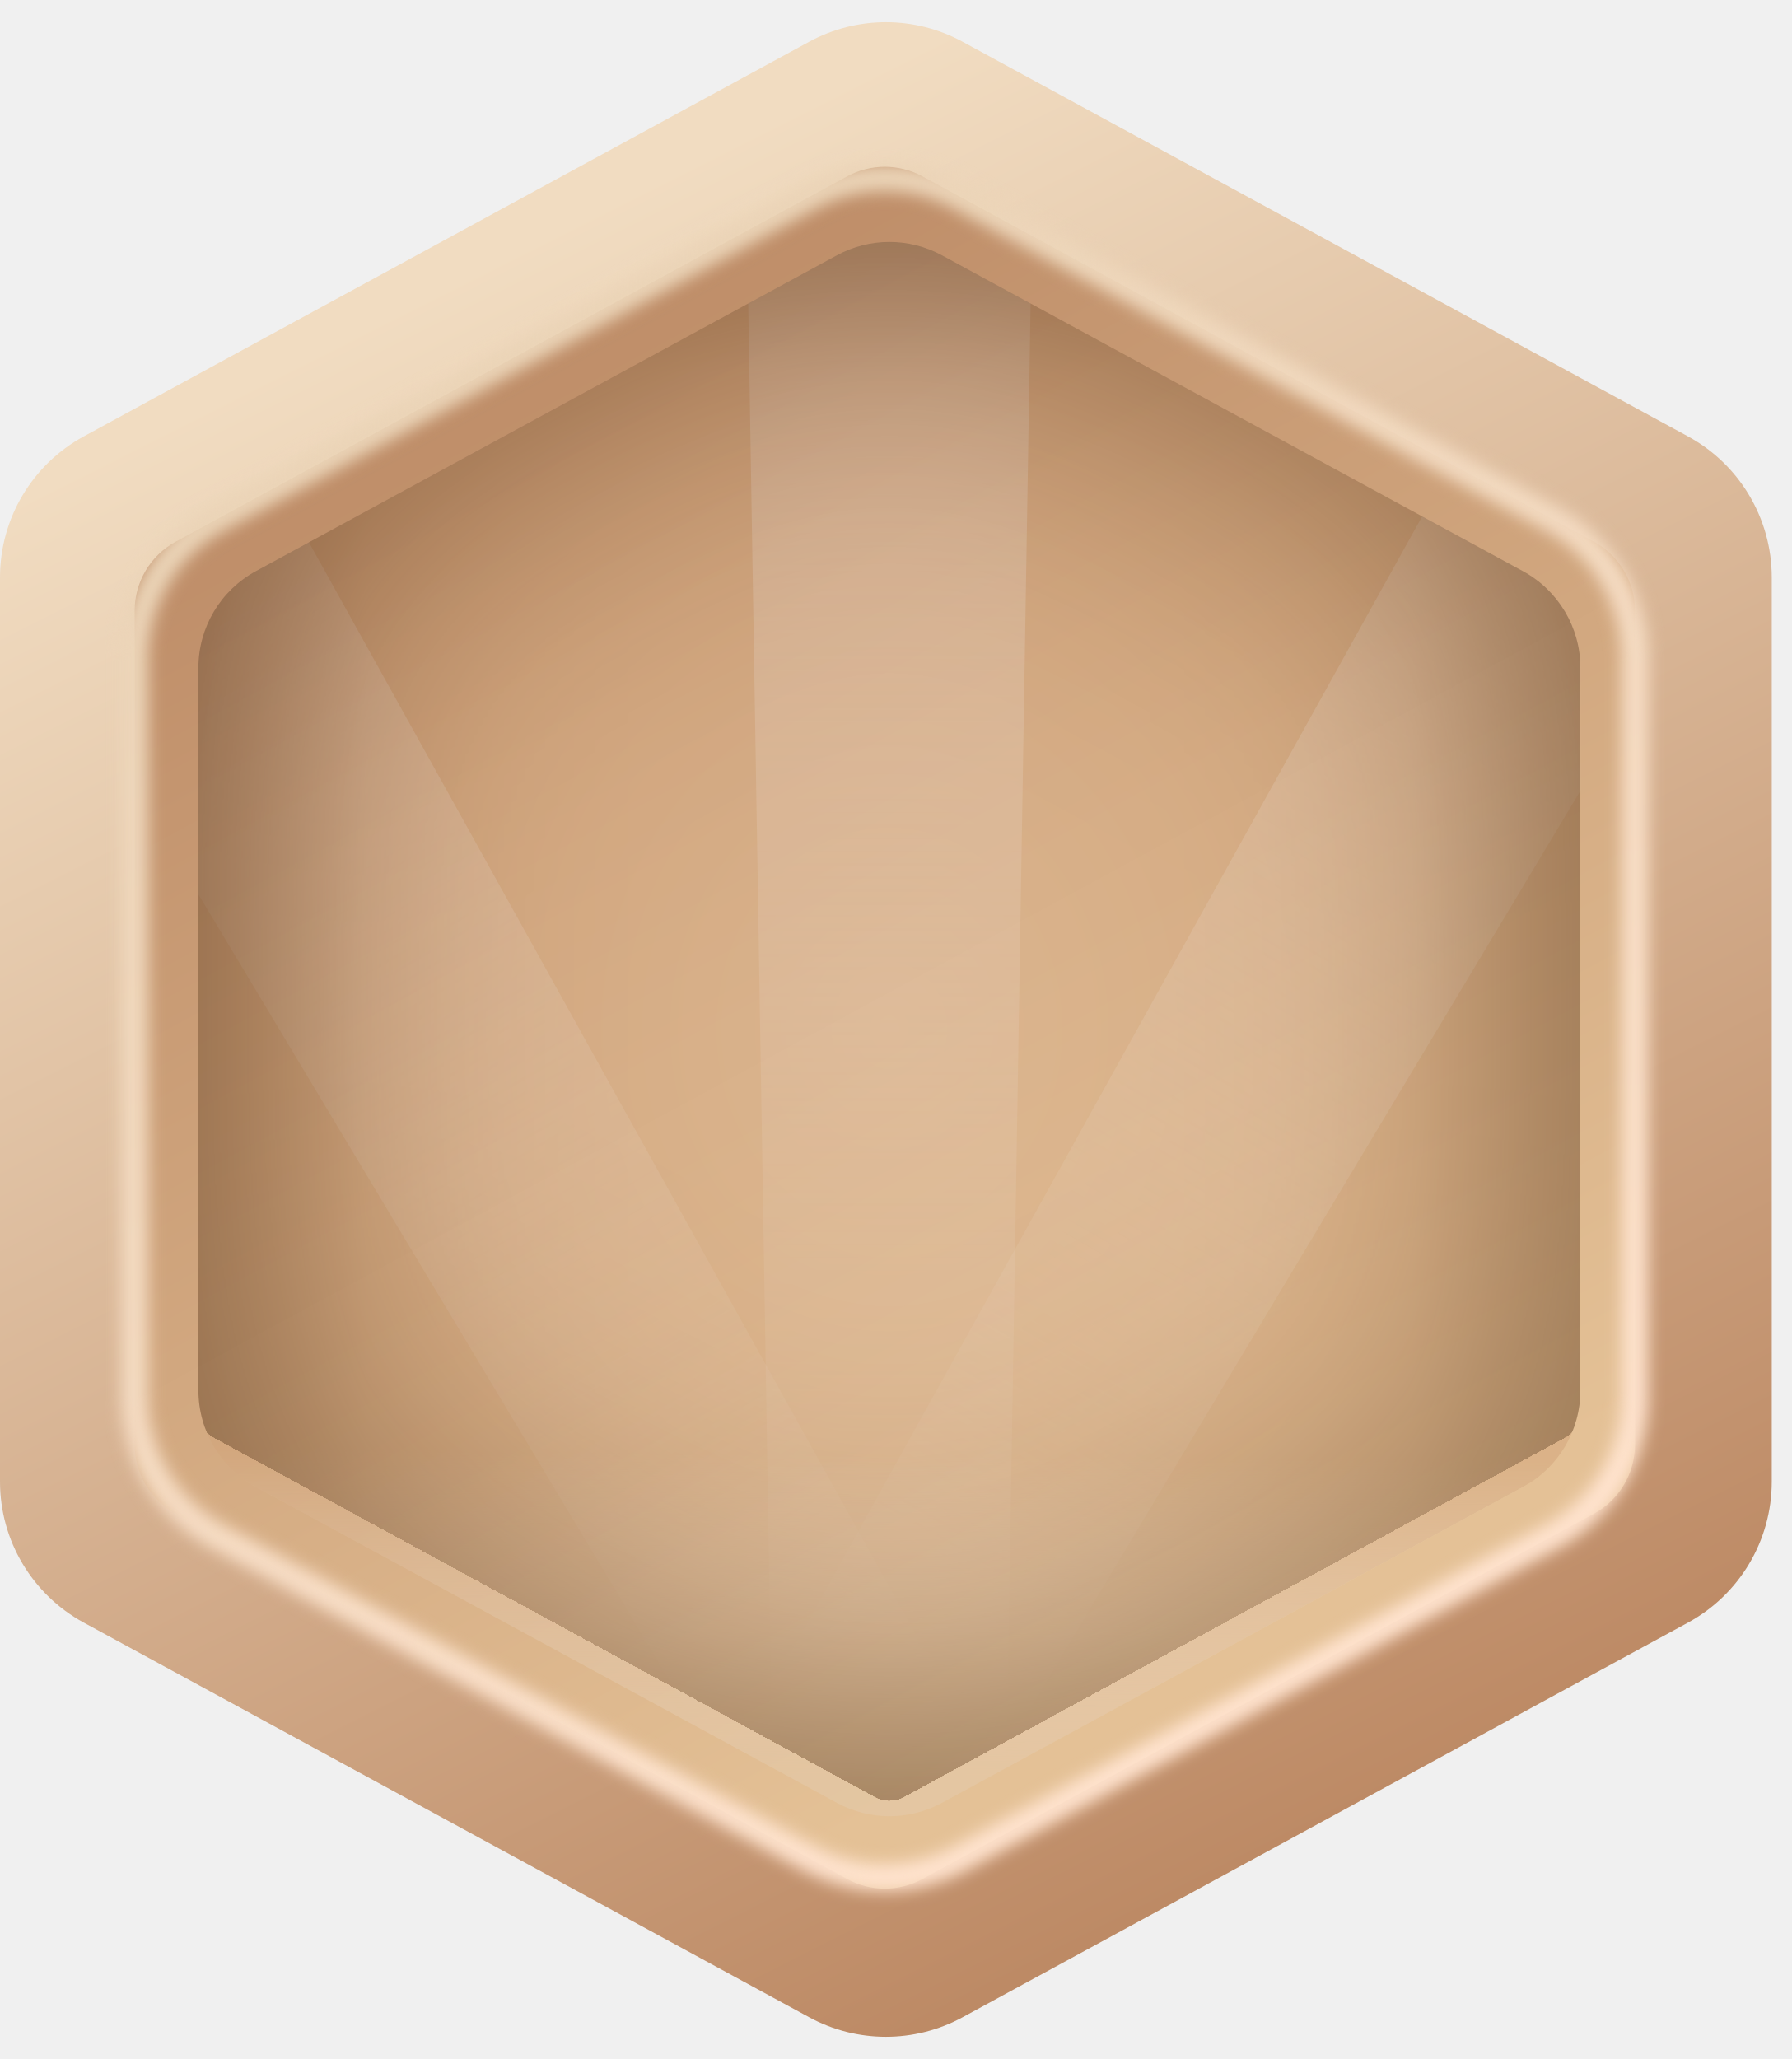
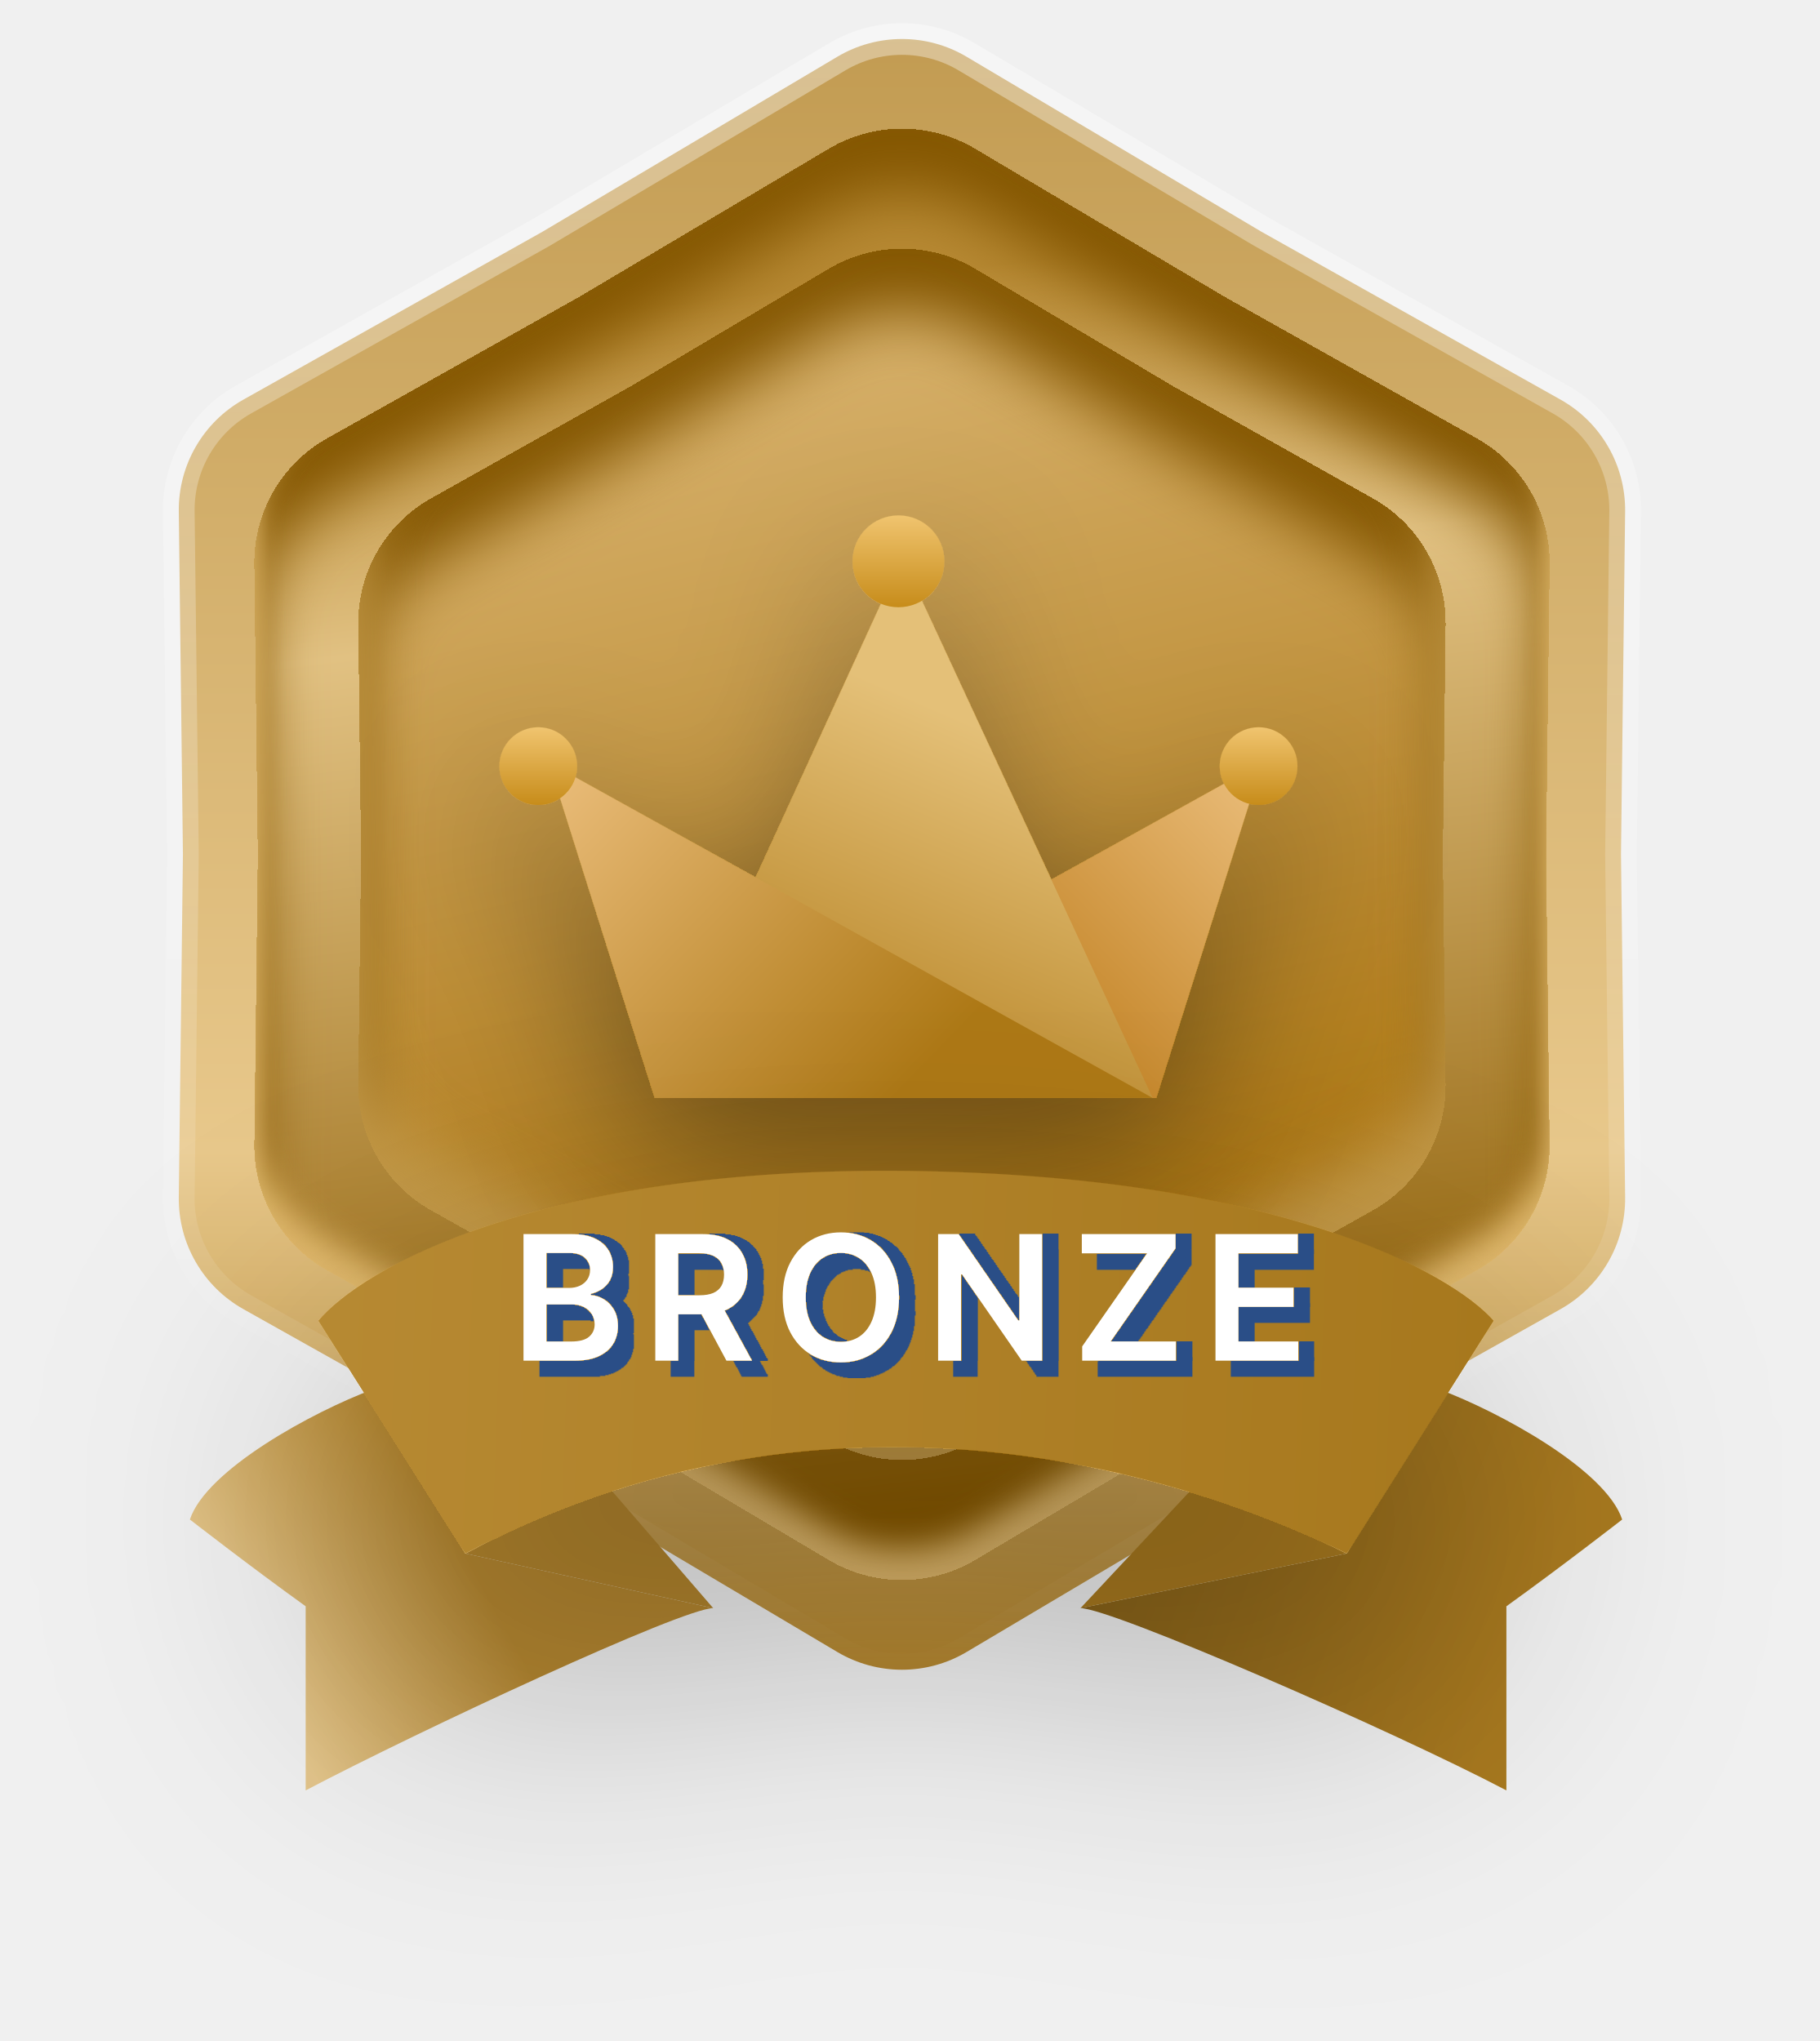
- <svg xmlns="http://www.w3.org/2000/svg" width="67" height="77" viewBox="0 0 67 77" fill="none">
-   <path d="M30.265 1.56L3.133 16.319C1.202 17.37 9.17494e-06 19.392 8.66547e-06 21.59L0 55.41C0 57.608 1.202 59.63 3.133 60.681L30.265 75.44C32.053 76.413 34.211 76.413 35.999 75.44L63.131 60.681C65.062 59.63 66.264 57.608 66.264 55.41L66.264 21.59C66.264 19.392 65.062 17.37 63.131 16.319L35.999 1.56C34.211 0.587 32.053 0.587 30.265 1.56Z" fill="url(#paint0_linear_1074_1736)" />
-   <path d="M31.687 6.595L6.571 20.258C5.625 20.773 5.036 21.764 5.036 22.841L5.036 54.025C5.036 55.102 5.625 56.093 6.571 56.608L31.687 70.27C32.563 70.747 33.621 70.747 34.497 70.27L59.613 56.608C60.559 56.093 61.148 55.102 61.148 54.025L61.148 22.841C61.148 21.764 60.559 20.773 59.613 20.258L34.497 6.595C33.621 6.119 32.563 6.119 31.687 6.595Z" fill="url(#paint1_linear_1074_1736)" />
-   <g filter="url(#filter0_f_1074_1736)">
-     <path d="M30.254 7.375L8.138 19.406C6.226 20.446 5.036 22.448 5.036 24.624L5.036 52.242C5.036 54.418 6.226 56.42 8.138 57.46L30.254 69.491C32.024 70.453 34.161 70.453 35.931 69.491L58.047 57.46C59.959 56.42 61.148 54.418 61.148 52.242L61.148 24.624C61.148 22.448 59.959 20.446 58.047 19.406L35.931 7.375C34.161 6.412 32.024 6.412 30.254 7.375Z" stroke="url(#paint2_linear_1074_1736)" />
+ <svg xmlns="http://www.w3.org/2000/svg" width="115" height="129" viewBox="0 0 115 129" fill="none">
+   <path d="M79.71 14.642L79.72 14.648L79.731 14.654L98.618 25.257C101.17 26.69 102.736 29.402 102.701 32.329L102.44 53.988L102.44 54L102.44 54.012L102.701 75.671C102.736 78.598 101.17 81.31 98.618 82.743L79.731 93.346L79.72 93.352L79.71 93.358L61.083 104.414C58.566 105.908 55.434 105.908 52.917 104.414L34.29 93.358L34.28 93.352L34.27 93.346L15.382 82.743C12.83 81.31 11.264 78.598 11.299 75.671L11.56 54.012L11.56 54L11.56 53.988L11.299 32.329C11.264 29.402 12.83 26.69 15.382 25.257L34.27 14.654L34.28 14.648L34.29 14.642L52.917 3.586C55.434 2.092 58.566 2.092 61.083 3.586L79.71 14.642Z" fill="url(#paint0_linear_1265_1764)" stroke="url(#paint1_linear_1265_1764)" stroke-width="2" />
+   <g filter="url(#filter0_ii_1265_1764)">
+     <path d="M52.407 9.421C55.238 7.74 58.762 7.74 61.594 9.421L77.342 18.768L93.31 27.732C96.182 29.344 97.943 32.396 97.904 35.689L97.683 54L97.904 72.312C97.943 75.604 96.182 78.656 93.31 80.268L77.342 89.233L61.594 98.579C58.762 100.26 55.238 100.26 52.407 98.579L36.659 89.233L20.69 80.268C17.819 78.656 16.057 75.604 16.096 72.312L16.317 54L16.096 35.689C16.057 32.396 17.819 29.344 20.69 27.732L36.659 18.768L52.407 9.421Z" fill="url(#paint2_linear_1265_1764)" />
  </g>
-   <g opacity="0.5">
-     <mask id="mask0_1074_1736" style="mask-type:alpha" maskUnits="userSpaceOnUse" x="7" y="9" width="53" height="59">
-       <path d="M31.301 9.548L9.568 21.36C8.245 22.079 7.421 23.465 7.421 24.971L7.421 51.998C7.421 53.504 8.245 54.89 9.568 55.609L31.301 67.421C32.525 68.086 34.003 68.086 35.227 67.421L56.959 55.609C58.283 54.89 59.107 53.504 59.107 51.998L59.107 24.971C59.107 23.465 58.283 22.079 56.959 21.36L35.227 9.548C34.003 8.883 32.525 8.883 31.301 9.548Z" fill="#A6D3DE" />
-     </mask>
-     <g mask="url(#mask0_1074_1736)">
-       <path d="M33.264 8.481L7.421 22.527L7.421 54.442L33.264 68.487L59.107 54.442L59.107 22.527L33.264 8.481Z" fill="url(#paint3_radial_1074_1736)" />
-       <path opacity="0.5" d="M28.944 69.673L27.917 7.293H38.611L37.584 69.673H28.944Z" fill="url(#paint4_linear_1074_1736)" />
-       <path opacity="0.5" d="M28.806 69.12L-3.272 15.611L5.988 10.264L36.289 64.799L28.806 69.12Z" fill="url(#paint5_linear_1074_1736)" />
-       <path opacity="0.5" d="M27.915 64.8L58.216 10.264L67.477 15.611L35.398 69.12L27.915 64.8Z" fill="url(#paint6_linear_1074_1736)" />
-       <rect x="7.421" y="34.919" width="51.686" height="33.566" fill="url(#paint7_linear_1074_1736)" />
-       <g filter="url(#filter1_i_1074_1736)">
-         <path d="M32.734 7.77L8.001 21.212C7.643 21.406 7.421 21.78 7.421 22.187L7.421 52.782C7.421 53.188 7.643 53.563 8.001 53.757L32.734 67.199C33.064 67.379 33.463 67.379 33.794 67.199L58.527 53.757C58.884 53.563 59.107 53.188 59.107 52.782L59.107 22.187C59.107 21.78 58.884 21.406 58.527 21.212L33.794 7.77C33.463 7.59 33.064 7.59 32.734 7.77Z" fill="#F5C4AF" fill-opacity="0.03" />
-       </g>
-     </g>
+   <g filter="url(#filter1_ii_1265_1764)">
+     <path d="M52.406 17.007C55.237 15.326 58.761 15.326 61.593 17.007L74.079 24.417L86.739 31.525C89.611 33.137 91.372 36.188 91.333 39.481L91.158 53.999L91.333 68.517C91.372 71.81 89.611 74.862 86.739 76.474L74.079 83.581L61.593 90.992C58.761 92.673 55.237 92.673 52.406 90.992L39.92 83.581L27.26 76.474C24.388 74.862 22.626 71.81 22.666 68.517L22.841 53.999L22.666 39.481C22.626 36.188 24.388 33.137 27.26 31.525L39.92 24.417L52.406 17.007Z" fill="url(#paint3_linear_1265_1764)" />
+   </g>
+   <g filter="url(#filter2_d_1265_1764)">
+     <path d="M73.067 69.398H41.604L79.761 48.199L73.067 69.398Z" fill="url(#paint4_linear_1265_1764)" />
+     <path d="M57.001 35.256L72.844 69.397H41.381L57.001 35.256Z" fill="url(#paint5_linear_1265_1764)" />
+     <path d="M41.381 69.398H72.844L34.687 48.199L41.381 69.398Z" fill="url(#paint6_linear_1265_1764)" />
+     <circle cx="56.778" cy="35.479" r="2.901" fill="url(#paint7_linear_1265_1764)" />
+     <circle cx="34.016" cy="48.422" r="2.455" fill="url(#paint8_linear_1265_1764)" />
+     <circle cx="79.538" cy="48.422" r="2.455" fill="url(#paint9_linear_1265_1764)" />
+   </g>
+   <path d="M12 96.04C13.039 92.888 19.793 89.219 23.546 87.821L29.407 98.187L45.073 101.643C43.121 101.643 26.509 109.376 19.317 113.161V101.524C15.743 98.955 12 96.04 12 96.04Z" fill="url(#paint10_linear_1265_1764)" />
+   <path d="M102.515 96.04C101.476 92.888 94.721 89.219 90.969 87.821L85.108 98.187L68.282 101.643C70.233 101.643 88.006 109.376 95.198 113.161V101.524C98.771 98.955 102.515 96.04 102.515 96.04Z" fill="url(#paint11_linear_1265_1764)" />
+   <path d="M38.11 93.581L45.072 101.643L29.406 98.188L38.11 93.581Z" fill="#B3852D" />
+   <path d="M75.825 93.581L68.282 101.643L85.109 98.188L75.825 93.581Z" fill="#A97A1F" />
+   <g filter="url(#filter3_d_1265_1764)">
+     <path d="M20.123 83.477L29.406 98.188C54.356 84.942 78.145 94.732 85.107 98.188L94.391 83.477C91.736 80.433 80.612 74.279 57.349 74.008C34.087 73.738 22.839 80.208 20.123 83.477Z" fill="url(#paint12_linear_1265_1764)" />
+   </g>
+   <g filter="url(#filter4_dd_1265_1764)">
+     <path d="M33.083 86V78H36.145C36.723 78 37.204 78.091 37.586 78.273C37.972 78.453 38.26 78.699 38.45 79.012C38.642 79.324 38.739 79.678 38.739 80.074C38.739 80.4 38.676 80.678 38.551 80.91C38.426 81.139 38.258 81.326 38.047 81.469C37.836 81.612 37.601 81.715 37.34 81.777V81.856C37.624 81.871 37.896 81.958 38.157 82.117C38.42 82.273 38.635 82.495 38.801 82.781C38.968 83.068 39.051 83.414 39.051 83.82C39.051 84.234 38.951 84.607 38.751 84.938C38.55 85.266 38.248 85.525 37.844 85.715C37.441 85.905 36.933 86 36.321 86H33.083ZM34.532 84.789H36.09C36.616 84.789 36.995 84.689 37.227 84.488C37.461 84.285 37.579 84.025 37.579 83.707C37.579 83.47 37.52 83.257 37.403 83.066C37.286 82.874 37.119 82.723 36.903 82.613C36.687 82.501 36.429 82.445 36.129 82.445H34.532V84.789ZM34.532 81.402H35.965C36.215 81.402 36.441 81.357 36.641 81.266C36.842 81.172 36.999 81.04 37.114 80.871C37.231 80.699 37.29 80.496 37.29 80.262C37.29 79.952 37.18 79.697 36.961 79.496C36.745 79.296 36.424 79.195 35.997 79.195H34.532V81.402ZM41.412 86V78H44.412C45.027 78 45.542 78.107 45.959 78.32C46.378 78.534 46.695 78.833 46.908 79.219C47.124 79.602 47.232 80.048 47.232 80.559C47.232 81.072 47.123 81.517 46.904 81.894C46.688 82.269 46.369 82.56 45.947 82.766C45.525 82.969 45.007 83.07 44.392 83.07H42.256V81.867H44.197C44.556 81.867 44.851 81.818 45.08 81.719C45.309 81.617 45.478 81.47 45.588 81.277C45.7 81.082 45.756 80.842 45.756 80.559C45.756 80.275 45.7 80.033 45.588 79.832C45.476 79.629 45.305 79.475 45.076 79.371C44.847 79.264 44.551 79.211 44.189 79.211H42.861V86H41.412ZM45.545 82.375L47.525 86H45.908L43.963 82.375H45.545ZM56.815 82C56.815 82.862 56.653 83.6 56.33 84.215C56.01 84.827 55.573 85.296 55.018 85.621C54.466 85.947 53.84 86.109 53.139 86.109C52.438 86.109 51.811 85.947 51.256 85.621C50.704 85.293 50.267 84.823 49.944 84.211C49.623 83.596 49.463 82.859 49.463 82C49.463 81.138 49.623 80.401 49.944 79.789C50.267 79.174 50.704 78.704 51.256 78.379C51.811 78.053 52.438 77.891 53.139 77.891C53.84 77.891 54.466 78.053 55.018 78.379C55.573 78.704 56.01 79.174 56.33 79.789C56.653 80.401 56.815 81.138 56.815 82ZM55.358 82C55.358 81.393 55.263 80.882 55.073 80.465C54.885 80.046 54.625 79.729 54.291 79.516C53.958 79.299 53.574 79.191 53.139 79.191C52.704 79.191 52.32 79.299 51.987 79.516C51.653 79.729 51.392 80.046 51.202 80.465C51.014 80.882 50.92 81.393 50.92 82C50.92 82.607 51.014 83.12 51.202 83.539C51.392 83.956 51.653 84.272 51.987 84.488C52.32 84.702 52.704 84.809 53.139 84.809C53.574 84.809 53.958 84.702 54.291 84.488C54.625 84.272 54.885 83.956 55.073 83.539C55.263 83.12 55.358 82.607 55.358 82ZM65.859 78V86H64.57L60.8 80.551H60.734V86H59.285V78H60.582L64.347 83.453H64.418V78H65.859ZM68.39 86V85.098L72.491 79.215H68.366V78H74.288V78.902L70.191 84.785H74.312V86H68.39ZM76.814 86V78H82.017V79.215H78.263V81.387H81.748V82.602H78.263V84.785H82.048V86H76.814Z" fill="white" />
  </g>
  <defs>
-     <filter id="filter0_f_1074_1736" x="3.936" y="5.553" width="58.312" height="65.76" filterUnits="userSpaceOnUse" color-interpolation-filters="sRGB">
-       <feFlood flood-opacity="0" result="BackgroundImageFix" />
-       <feBlend mode="normal" in="SourceGraphic" in2="BackgroundImageFix" result="shape" />
-       <feGaussianBlur stdDeviation="0.3" result="effect1_foregroundBlur_1074_1736" />
-     </filter>
-     <filter id="filter1_i_1074_1736" x="7.421" y="7.635" width="51.685" height="59.699" filterUnits="userSpaceOnUse" color-interpolation-filters="sRGB">
+     <filter id="filter0_ii_1265_1764" x="16.096" y="6.16" width="81.809" height="97.68" filterUnits="userSpaceOnUse" color-interpolation-filters="sRGB">
      <feFlood flood-opacity="0" result="BackgroundImageFix" />
      <feBlend mode="normal" in="SourceGraphic" in2="BackgroundImageFix" result="shape" />
      <feColorMatrix in="SourceAlpha" type="matrix" values="0 0 0 0 0 0 0 0 0 0 0 0 0 0 0 0 0 0 127 0" result="hardAlpha" />
-       <feOffset />
-       <feGaussianBlur stdDeviation="6.724" />
+       <feOffset dy="4" />
+       <feGaussianBlur stdDeviation="2" />
      <feComposite in2="hardAlpha" operator="arithmetic" k2="-1" k3="1" />
-       <feColorMatrix type="matrix" values="0 0 0 0 0.283 0 0 0 0 0.159 0 0 0 0 0.057 0 0 0 1 0" />
-       <feBlend mode="normal" in2="shape" result="effect1_innerShadow_1074_1736" />
+       <feColorMatrix type="matrix" values="0 0 0 0 0.517 0 0 0 0 0.337 0 0 0 0 0 0 0 0 1 0" />
+       <feBlend mode="normal" in2="shape" result="effect1_innerShadow_1265_1764" />
+       <feColorMatrix in="SourceAlpha" type="matrix" values="0 0 0 0 0 0 0 0 0 0 0 0 0 0 0 0 0 0 127 0" result="hardAlpha" />
+       <feOffset dy="-2" />
+       <feGaussianBlur stdDeviation="1" />
+       <feComposite in2="hardAlpha" operator="arithmetic" k2="-1" k3="1" />
+       <feColorMatrix type="matrix" values="0 0 0 0 0.879 0 0 0 0 0.722 0 0 0 0 0.421 0 0 0 1 0" />
+       <feBlend mode="normal" in2="effect1_innerShadow_1265_1764" result="effect2_innerShadow_1265_1764" />
    </filter>
-     <linearGradient id="paint0_linear_1074_1736" x1="19.216" y1="9.277" x2="49.035" y2="68.517" gradientUnits="userSpaceOnUse">
-       <stop stop-color="#F1DCC1" />
-       <stop offset="1" stop-color="#BD8A65" />
+     <filter id="filter1_ii_1265_1764" x="22.666" y="11.746" width="68.668" height="84.506" filterUnits="userSpaceOnUse" color-interpolation-filters="sRGB">
+       <feFlood flood-opacity="0" result="BackgroundImageFix" />
+       <feBlend mode="normal" in="SourceGraphic" in2="BackgroundImageFix" result="shape" />
+       <feColorMatrix in="SourceAlpha" type="matrix" values="0 0 0 0 0 0 0 0 0 0 0 0 0 0 0 0 0 0 127 0" result="hardAlpha" />
+       <feOffset dy="4" />
+       <feGaussianBlur stdDeviation="2" />
+       <feComposite in2="hardAlpha" operator="arithmetic" k2="-1" k3="1" />
+       <feColorMatrix type="matrix" values="0 0 0 0 0.517 0 0 0 0 0.337 0 0 0 0 0 0 0 0 1 0" />
+       <feBlend mode="normal" in2="shape" result="effect1_innerShadow_1265_1764" />
+       <feColorMatrix in="SourceAlpha" type="matrix" values="0 0 0 0 0 0 0 0 0 0 0 0 0 0 0 0 0 0 127 0" result="hardAlpha" />
+       <feOffset dy="-4" />
+       <feGaussianBlur stdDeviation="2" />
+       <feComposite in2="hardAlpha" operator="arithmetic" k2="-1" k3="1" />
+       <feColorMatrix type="matrix" values="0 0 0 0 0.762 0 0 0 0 0.596 0 0 0 0 0.276 0 0 0 1 0" />
+       <feBlend mode="normal" in2="effect1_innerShadow_1265_1764" result="effect2_innerShadow_1265_1764" />
+     </filter>
+     <filter id="filter2_d_1265_1764" x="21.561" y="26.579" width="70.431" height="56.819" filterUnits="userSpaceOnUse" color-interpolation-filters="sRGB">
+       <feFlood flood-opacity="0" result="BackgroundImageFix" />
+       <feColorMatrix in="SourceAlpha" type="matrix" values="0 0 0 0 0 0 0 0 0 0 0 0 0 0 0 0 0 0 127 0" result="hardAlpha" />
+       <feOffset dy="4" />
+       <feGaussianBlur stdDeviation="5" />
+       <feComposite in2="hardAlpha" operator="out" />
+       <feColorMatrix type="matrix" values="0 0 0 0 0 0 0 0 0 0 0 0 0 0 0 0 0 0 0.4 0" />
+       <feBlend mode="normal" in2="BackgroundImageFix" result="effect1_dropShadow_1265_1764" />
+       <feBlend mode="normal" in="SourceGraphic" in2="effect1_dropShadow_1265_1764" result="shape" />
+     </filter>
+     <filter id="filter3_d_1265_1764" x="0.123" y="64" width="114.269" height="64.188" filterUnits="userSpaceOnUse" color-interpolation-filters="sRGB">
+       <feFlood flood-opacity="0" result="BackgroundImageFix" />
+       <feColorMatrix in="SourceAlpha" type="matrix" values="0 0 0 0 0 0 0 0 0 0 0 0 0 0 0 0 0 0 127 0" result="hardAlpha" />
+       <feOffset dy="10" />
+       <feGaussianBlur stdDeviation="10" />
+       <feComposite in2="hardAlpha" operator="out" />
+       <feColorMatrix type="matrix" values="0 0 0 0 0 0 0 0 0 0 0 0 0 0 0 0 0 0 0.3 0" />
+       <feBlend mode="normal" in2="BackgroundImageFix" result="effect1_dropShadow_1265_1764" />
+       <feBlend mode="normal" in="SourceGraphic" in2="effect1_dropShadow_1265_1764" result="shape" />
+     </filter>
+     <filter id="filter4_dd_1265_1764" x="33.083" y="77.891" width="49.966" height="9.219" filterUnits="userSpaceOnUse" color-interpolation-filters="sRGB">
+       <feFlood flood-opacity="0" result="BackgroundImageFix" />
+       <feColorMatrix in="SourceAlpha" type="matrix" values="0 0 0 0 0 0 0 0 0 0 0 0 0 0 0 0 0 0 127 0" result="hardAlpha" />
+       <feOffset dx="1" dy="1" />
+       <feComposite in2="hardAlpha" operator="out" />
+       <feColorMatrix type="matrix" values="0 0 0 0 0.165 0 0 0 0 0.306 0 0 0 0 0.529 0 0 0 1 0" />
+       <feBlend mode="normal" in2="BackgroundImageFix" result="effect1_dropShadow_1265_1764" />
+       <feColorMatrix in="SourceAlpha" type="matrix" values="0 0 0 0 0 0 0 0 0 0 0 0 0 0 0 0 0 0 127 0" result="hardAlpha" />
+       <feOffset dx="1" />
+       <feComposite in2="hardAlpha" operator="out" />
+       <feColorMatrix type="matrix" values="0 0 0 0 0.163 0 0 0 0 0.307 0 0 0 0 0.529 0 0 0 1 0" />
+       <feBlend mode="normal" in2="effect1_dropShadow_1265_1764" result="effect2_dropShadow_1265_1764" />
+       <feBlend mode="normal" in="SourceGraphic" in2="effect2_dropShadow_1265_1764" result="shape" />
+     </filter>
+     <linearGradient id="paint0_linear_1265_1764" x1="57" y1="0" x2="57" y2="108" gradientUnits="userSpaceOnUse">
+       <stop stop-color="#C19A50" />
+       <stop offset="0.674" stop-color="#E8C88B" />
+       <stop offset="1" stop-color="#B08127" />
    </linearGradient>
-     <linearGradient id="paint1_linear_1074_1736" x1="18.952" y1="14.18" x2="44.662" y2="61.625" gradientUnits="userSpaceOnUse">
-       <stop stop-color="#BF8E69" />
-       <stop offset="1" stop-color="#E4C196" />
+     <linearGradient id="paint1_linear_1265_1764" x1="57" y1="0" x2="57" y2="108" gradientUnits="userSpaceOnUse">
+       <stop stop-color="white" stop-opacity="0.38" />
+       <stop offset="1" stop-color="white" stop-opacity="0" />
    </linearGradient>
-     <linearGradient id="paint2_linear_1074_1736" x1="21.735" y1="12.457" x2="49.433" y2="62.288" gradientUnits="userSpaceOnUse">
-       <stop stop-color="#EBD4B7" />
-       <stop offset="1" stop-color="#FFE3CE" />
+     <linearGradient id="paint2_linear_1265_1764" x1="57" y1="6.694" x2="67.711" y2="94.388" gradientUnits="userSpaceOnUse">
+       <stop offset="0.12" stop-color="#B78933" />
+       <stop offset="0.343" stop-color="#E1C182" />
+       <stop offset="1" stop-color="#8B5B00" />
    </linearGradient>
-     <radialGradient id="paint3_radial_1074_1736" cx="0" cy="0" r="1" gradientUnits="userSpaceOnUse" gradientTransform="translate(33.2638 38.4845) rotate(90) scale(30.003 25.8429)">
-       <stop stop-color="#E3C29C" />
-       <stop offset="1" stop-color="#D1A479" />
-     </radialGradient>
-     <linearGradient id="paint4_linear_1074_1736" x1="33.264" y1="7.293" x2="33.264" y2="69.673" gradientUnits="userSpaceOnUse">
-       <stop stop-color="white" />
-       <stop offset="1" stop-color="#F2EDED" stop-opacity="0" />
+     <linearGradient id="paint3_linear_1265_1764" x1="40.264" y1="24.099" x2="56.999" y2="93.718" gradientUnits="userSpaceOnUse">
+       <stop stop-color="#D6B06A" />
+       <stop offset="1" stop-color="#A36A00" />
    </linearGradient>
-     <linearGradient id="paint5_linear_1074_1736" x1="1.358" y1="12.937" x2="32.548" y2="66.96" gradientUnits="userSpaceOnUse">
-       <stop stop-color="white" />
-       <stop offset="1" stop-color="#F2EDED" stop-opacity="0" />
+     <linearGradient id="paint4_linear_1265_1764" x1="78.645" y1="49.315" x2="57.893" y2="69.398" gradientUnits="userSpaceOnUse">
+       <stop stop-color="#E8BA76" />
+       <stop offset="1" stop-color="#B36C03" />
    </linearGradient>
-     <linearGradient id="paint6_linear_1074_1736" x1="62.846" y1="12.938" x2="31.657" y2="66.96" gradientUnits="userSpaceOnUse">
-       <stop stop-color="white" />
-       <stop offset="1" stop-color="#F2EDED" stop-opacity="0" />
+     <linearGradient id="paint5_linear_1265_1764" x1="58.34" y1="44.405" x2="47.629" y2="69.174" gradientUnits="userSpaceOnUse">
+       <stop stop-color="#E4C078" />
+       <stop offset="1" stop-color="#B07B19" />
    </linearGradient>
-     <linearGradient id="paint7_linear_1074_1736" x1="33.264" y1="49.474" x2="33.108" y2="66.405" gradientUnits="userSpaceOnUse">
-       <stop offset="0.292" stop-color="#FFFAF7" stop-opacity="0" />
-       <stop offset="1" stop-color="#E4CBAD" />
+     <linearGradient id="paint6_linear_1265_1764" x1="35.803" y1="49.315" x2="56.555" y2="69.398" gradientUnits="userSpaceOnUse">
+       <stop stop-color="#E8BA76" />
+       <stop offset="1" stop-color="#AD7815" />
+     </linearGradient>
+     <linearGradient id="paint7_linear_1265_1764" x1="56.778" y1="32.579" x2="56.778" y2="38.38" gradientUnits="userSpaceOnUse">
+       <stop stop-color="#F0C46F" />
+       <stop offset="1" stop-color="#C78C1A" />
+     </linearGradient>
+     <linearGradient id="paint8_linear_1265_1764" x1="34.016" y1="45.967" x2="34.016" y2="50.876" gradientUnits="userSpaceOnUse">
+       <stop stop-color="#F0C46F" />
+       <stop offset="1" stop-color="#C78C1A" />
+     </linearGradient>
+     <linearGradient id="paint9_linear_1265_1764" x1="79.538" y1="45.967" x2="79.538" y2="50.876" gradientUnits="userSpaceOnUse">
+       <stop stop-color="#F0C46F" />
+       <stop offset="1" stop-color="#C78C1A" />
+     </linearGradient>
+     <linearGradient id="paint10_linear_1265_1764" x1="34.044" y1="97.266" x2="16.844" y2="106.787" gradientUnits="userSpaceOnUse">
+       <stop offset="0.23" stop-color="#B58730" />
+       <stop offset="1" stop-color="#E3C58B" />
+     </linearGradient>
+     <linearGradient id="paint11_linear_1265_1764" x1="72.13" y1="92.044" x2="99.159" y2="102.487" gradientUnits="userSpaceOnUse">
+       <stop stop-color="#896319" />
+       <stop offset="0.932" stop-color="#A8791F" />
+     </linearGradient>
+     <linearGradient id="paint12_linear_1265_1764" x1="3.33" y1="86.209" x2="94.25" y2="89.431" gradientUnits="userSpaceOnUse">
+       <stop stop-color="#BA8D37" />
+       <stop offset="1" stop-color="#A7781D" />
    </linearGradient>
  </defs>
</svg>
